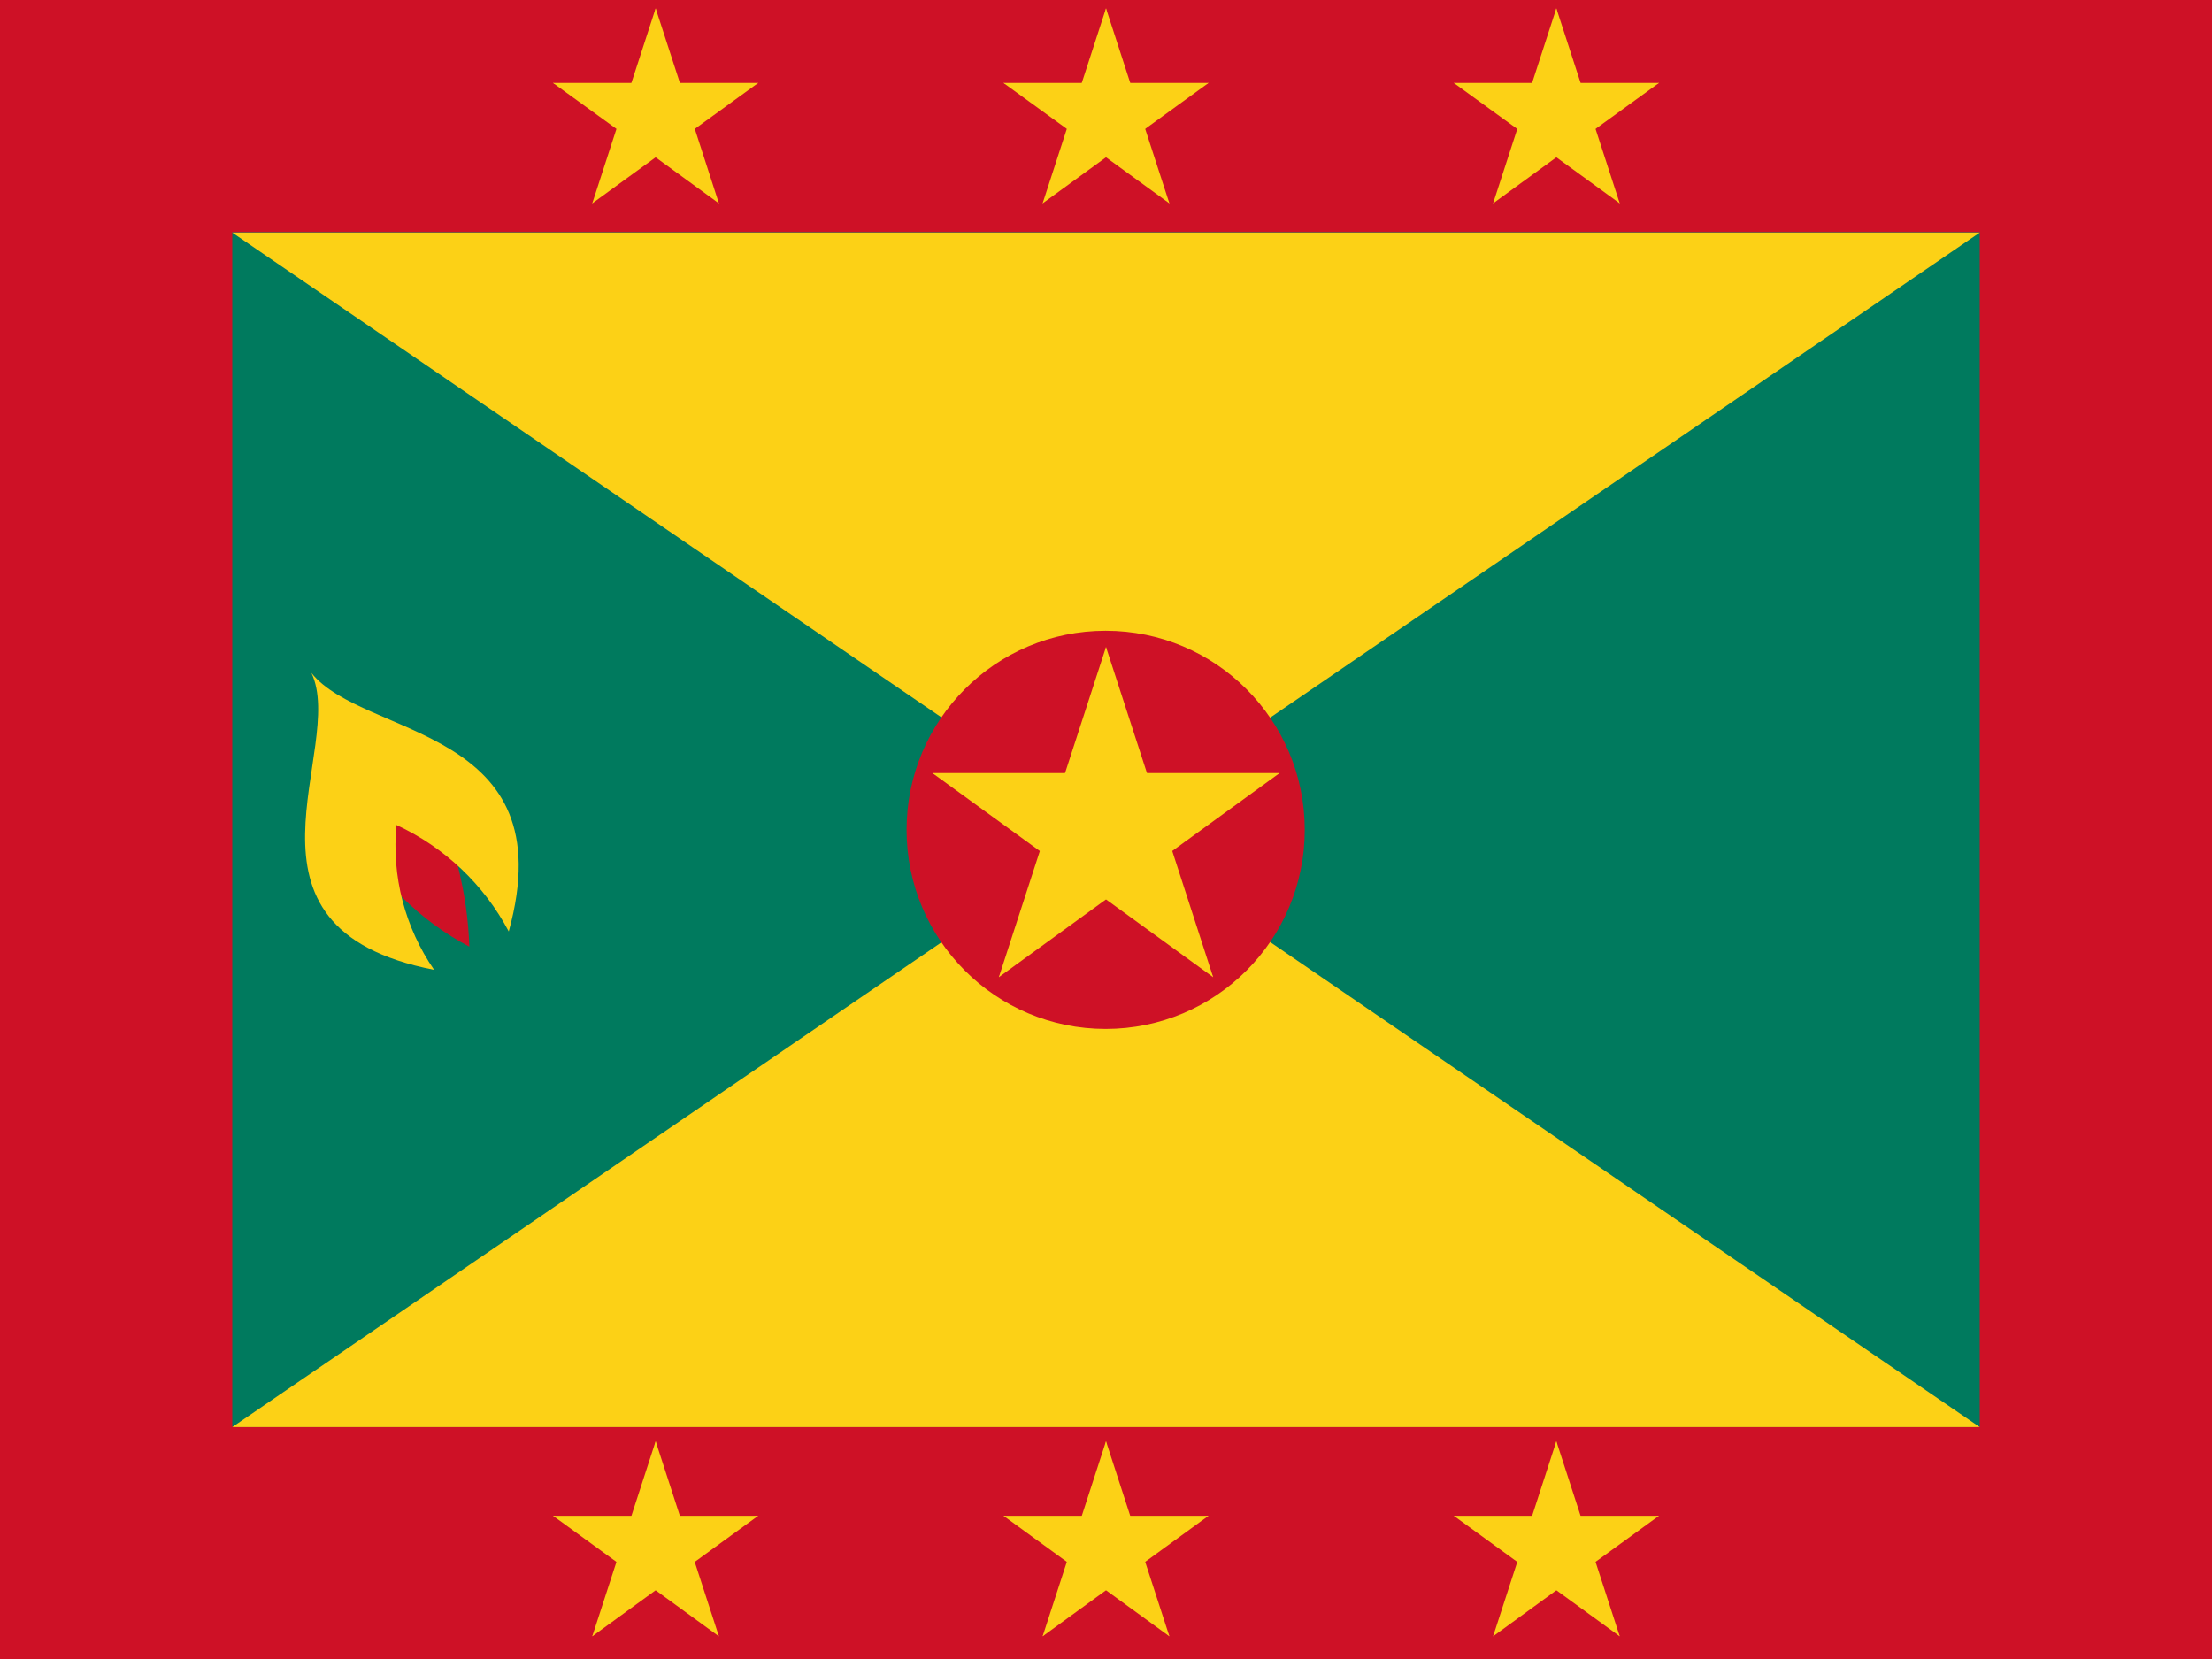
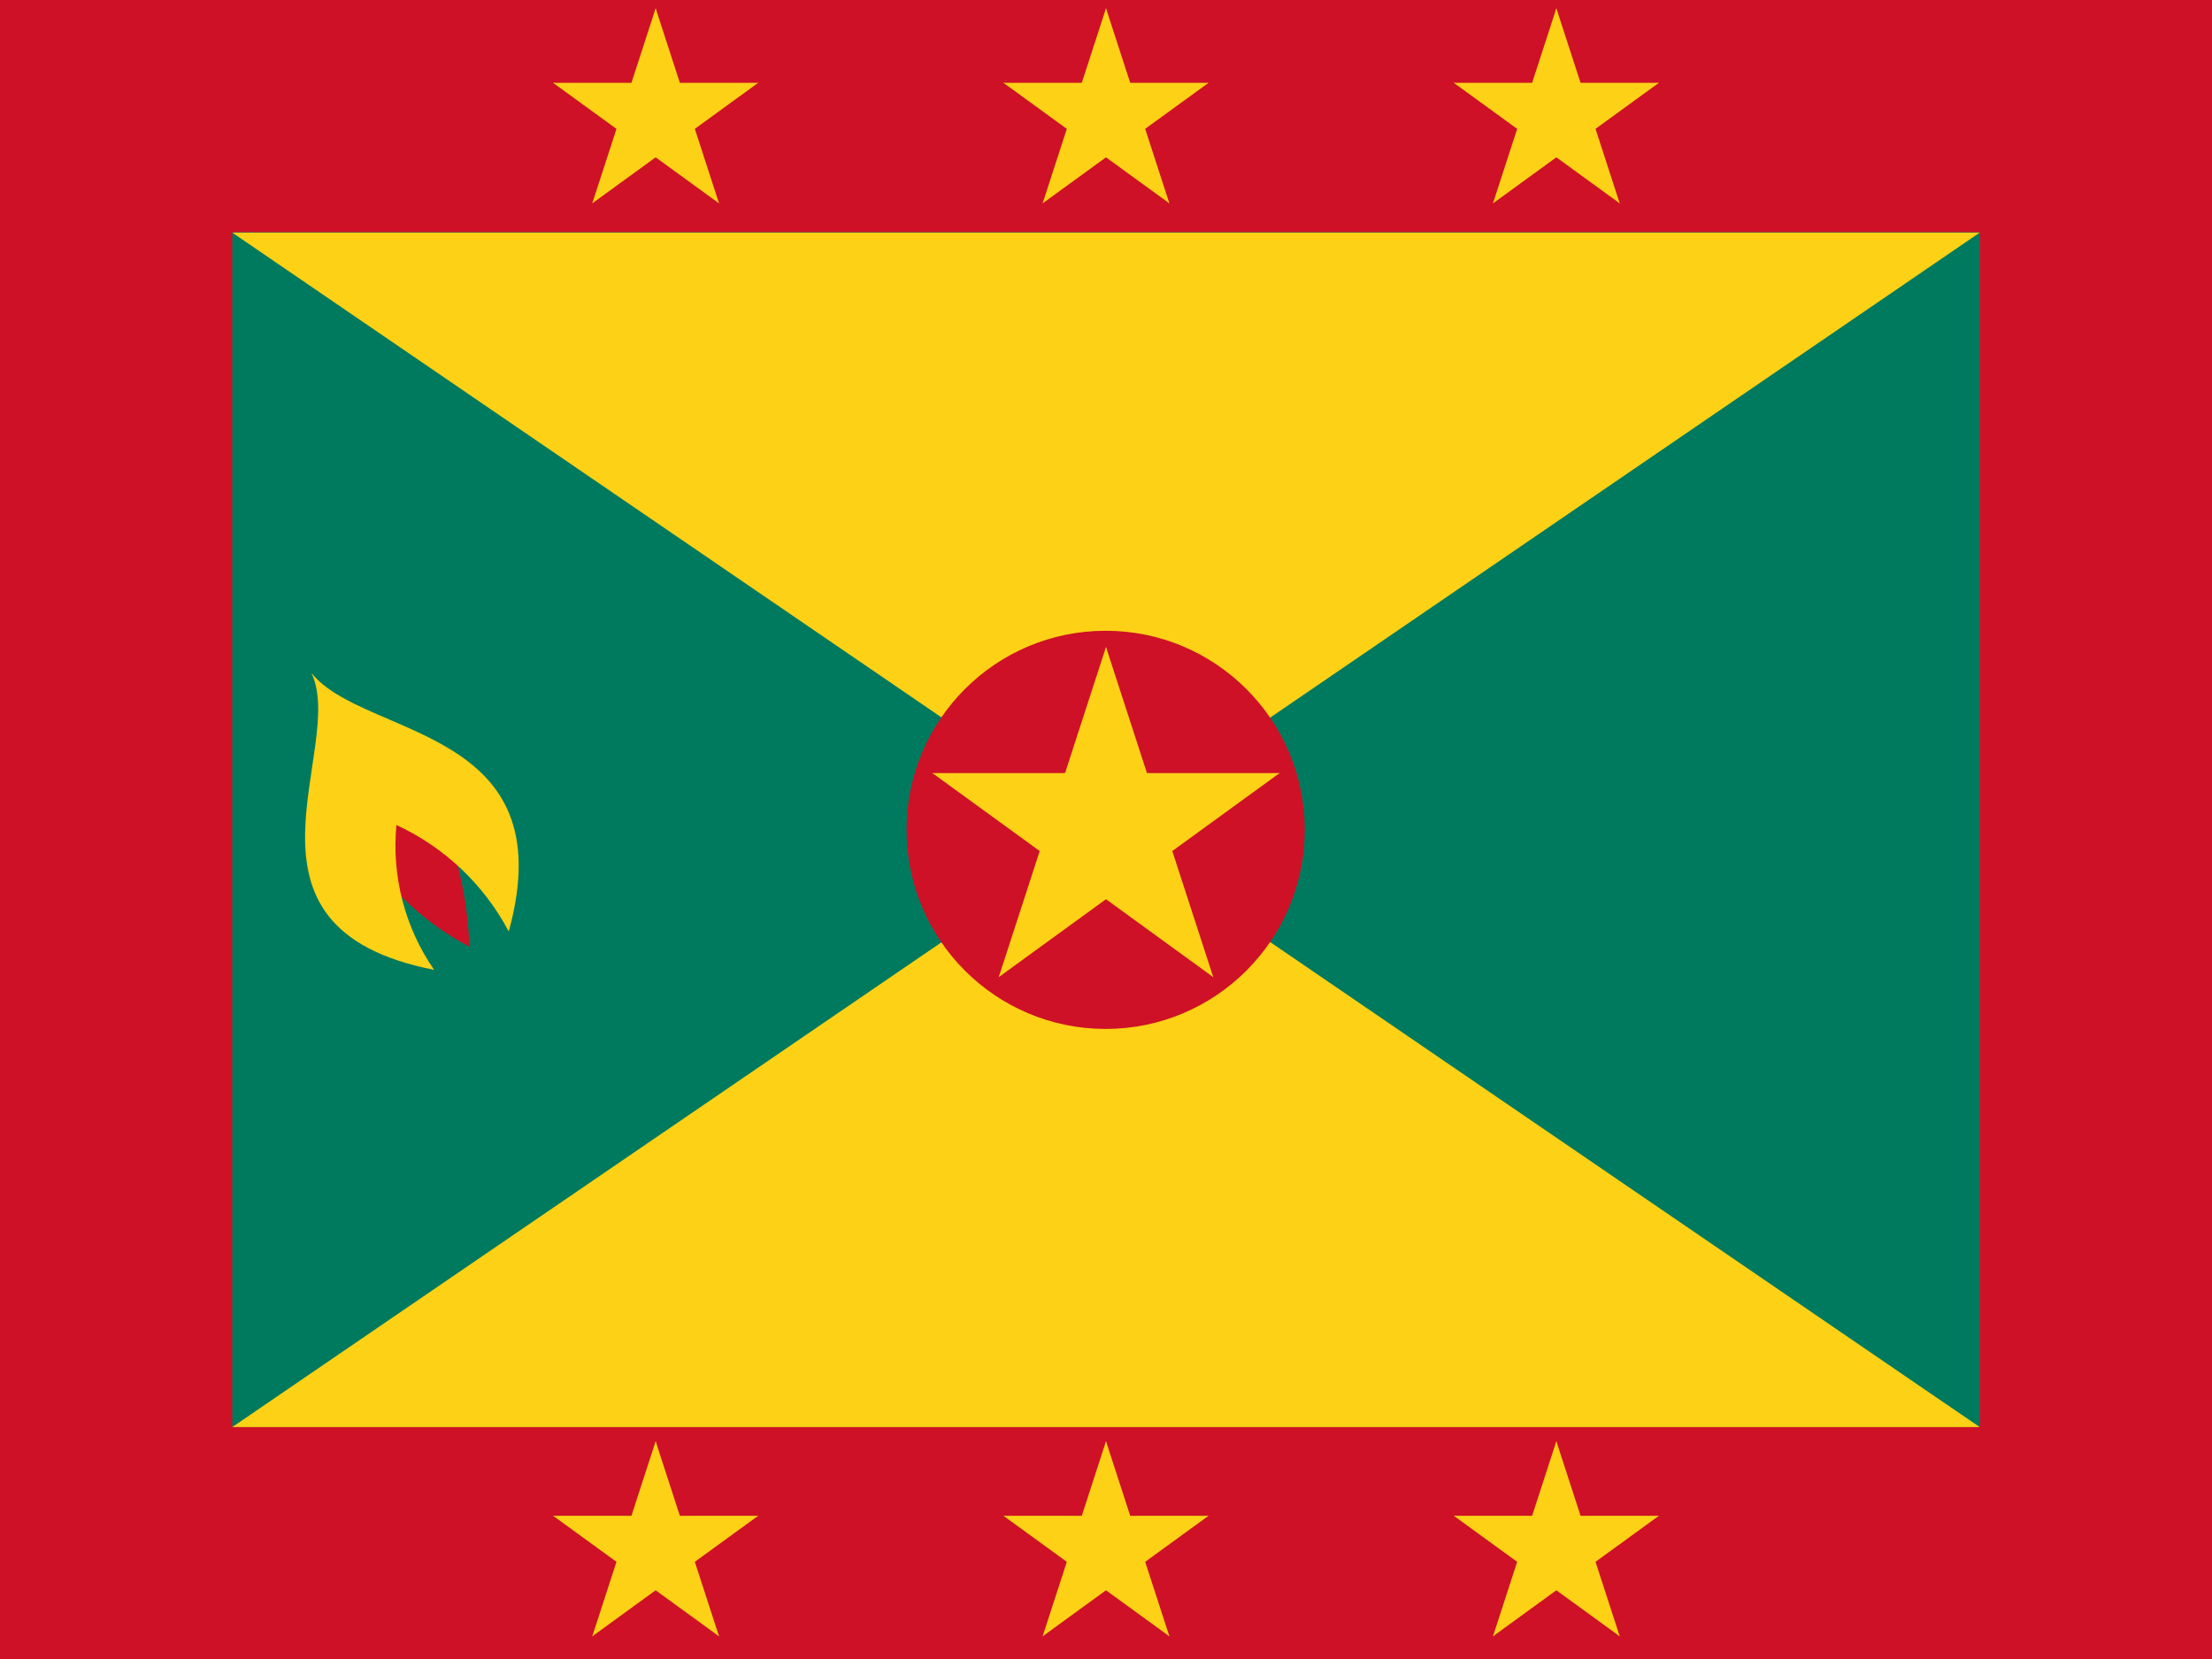
- <svg xmlns="http://www.w3.org/2000/svg" id="flag-icons-gd" viewBox="0 0 640 480">
-   <path d="M0,0H640V480H0Z" fill="#ce1126" />
-   <path d="M67.2,67.2H572.8V412.8H67.2Z" fill="#007a5e" />
-   <path d="M67.2,67.3H572.8L67.2,412.9H572.8Z" fill="#fcd116" />
+ <svg xmlns="http://www.w3.org/2000/svg" xmlns:xlink="http://www.w3.org/1999/xlink" id="flag-icons-gd" viewBox="0 0 640 480">
+   <defs>
+     <g id="c">
+       <g id="b">
+         <path id="a" fill="#fcd116" d="M0-1v1h.5" transform="rotate(18 0 -1)" />
+         <use xlink:href="#a" transform="scale(-1 1)" />
+       </g>
+       <use xlink:href="#b" transform="rotate(72)" />
+       <use xlink:href="#b" transform="rotate(144)" />
+       <use xlink:href="#b" transform="rotate(216)" />
+       <use xlink:href="#b" transform="rotate(288)" />
+     </g>
+   </defs>
+   <path fill="#ce1126" d="M0 0h640v480H0z" />
+   <path fill="#007a5e" d="M67.2 67.2h505.6v345.6H67.2z" />
+   <path fill="#fcd116" d="M67.2 67.3h505.6L67.2 412.9h505.6z" />
  <circle cx="319.9" cy="240.1" r="57.6" fill="#ce1126" />
-   <g id="c">
-     <g id="b">
-       <path id="a" d="M320,187.2l-16.32,50.22,25.11,8.15" fill="#fcd116" />
-       <path d="M320,187.2l16.32,50.22-25.11,8.15" fill="#fcd116" />
-     </g>
-     <path d="M370.22,223.68h-52.8v26.4" fill="#fcd116" />
-     <path d="M370.22,223.68l-42.72,31L312,233.36" fill="#fcd116" />
-     <path d="M351,282.72,334.72,232.5l-25.11,8.16" fill="#fcd116" />
-     <path d="M351,282.72l-42.72-31,15.52-21.36" fill="#fcd116" />
-     <path d="M289,282.72l42.72-31-15.52-21.36" fill="#fcd116" />
-     <path d="M289,282.72l16.32-50.22,25.11,8.16" fill="#fcd116" />
-     <path d="M269.78,223.68l42.72,31L328,233.36" fill="#fcd116" />
-     <path d="M269.78,223.68h52.8v26.4" fill="#fcd116" />
-   </g>
-   <g id="d">
-     <path d="M189.7,2.4l-9.64,29.67,14.84,4.82" fill="#fcd116" />
-     <path d="M189.7,2.4l9.64,29.67L184.5,36.89" fill="#fcd116" />
-     <path d="M219.37,24h-31.2v15.6" fill="#fcd116" />
-     <path d="M219.37,24,194.13,42.3,185,29.68" fill="#fcd116" />
-     <path d="M208,58.84,198.4,29.17,183.56,34" fill="#fcd116" />
-     <path d="M208,58.84,182.8,40.5,192,27.88" fill="#fcd116" />
-     <path d="M171.36,58.84,196.6,40.5l-9.17-12.62" fill="#fcd116" />
-     <path d="M171.36,58.84,181,29.17,195.84,34" fill="#fcd116" />
-     <path d="M160,24,185.27,42.3l9.17-12.62" fill="#fcd116" />
-     <path d="M160,24h31.2v15.6" fill="#fcd116" />
-   </g>
-   <path d="M320,2.4l-9.64,29.67,14.84,4.82" fill="#fcd116" />
-   <path d="M320,2.4l9.64,29.67L314.8,36.89" fill="#fcd116" />
-   <path d="M349.67,24h-31.2v15.6" fill="#fcd116" />
-   <path d="M349.67,24,324.43,42.3l-9.17-12.62" fill="#fcd116" />
-   <path d="M338.34,58.84,328.7,29.17,313.86,34" fill="#fcd116" />
-   <path d="M338.34,58.84,313.1,40.5l9.17-12.62" fill="#fcd116" />
-   <path d="M301.66,58.84,326.9,40.5l-9.17-12.62" fill="#fcd116" />
-   <path d="M301.66,58.84l9.64-29.67L326.14,34" fill="#fcd116" />
-   <path d="M290.33,24,315.57,42.3l9.17-12.62" fill="#fcd116" />
-   <path d="M290.33,24h31.2v15.6" fill="#fcd116" />
-   <path d="M450.3,2.4l-9.64,29.67,14.84,4.82" fill="#fcd116" />
-   <path d="M450.3,2.4l9.64,29.67L445.1,36.89" fill="#fcd116" />
-   <path d="M480,24h-31.2v15.6" fill="#fcd116" />
-   <path d="M480,24,454.73,42.3l-9.17-12.62" fill="#fcd116" />
-   <path d="M468.64,58.84,459,29.17,444.16,34" fill="#fcd116" />
-   <path d="M468.64,58.84,443.4,40.5l9.17-12.62" fill="#fcd116" />
-   <path d="M432,58.84,457.2,40.5,448,27.88" fill="#fcd116" />
-   <path d="M432,58.84l9.64-29.67L456.44,34" fill="#fcd116" />
-   <path d="M420.63,24,445.87,42.3,455,29.68" fill="#fcd116" />
-   <path d="M420.63,24h31.2v15.6" fill="#fcd116" />
-   <path d="M102.3,240.7a80.43,80.43,0,0,0,33.5,33.2,111,111,0,0,0-11.3-45Z" fill="#ce1126" />
-   <path d="M90.1,194.7c10.4,21.7-27.1,73.7,35.5,85.9a63.24,63.24,0,0,1-10.9-41.9,70,70,0,0,1,32.5,30.8C163.6,210,105.2,213.7,90.1,194.7Z" fill="#fcd116" />
-   <path d="M189.7,417l-9.64,29.67,14.84,4.82" fill="#fcd116" />
-   <path d="M189.7,417l9.64,29.67-14.84,4.82" fill="#fcd116" />
-   <path d="M219.37,438.56h-31.2v15.6" fill="#fcd116" />
-   <path d="M219.37,438.56,194.13,456.9,185,444.28" fill="#fcd116" />
-   <path d="M208,473.44l-9.64-29.67-14.84,4.82" fill="#fcd116" />
-   <path d="M208,473.44,182.8,455.1,192,442.48" fill="#fcd116" />
-   <path d="M171.36,473.44,196.6,455.1l-9.17-12.62" fill="#fcd116" />
-   <path d="M171.36,473.44,181,443.77l14.84,4.82" fill="#fcd116" />
-   <path d="M160,438.56l25.24,18.34,9.17-12.62" fill="#fcd116" />
-   <path d="M160,438.56h31.2v15.6" fill="#fcd116" />
-   <path d="M320,417l-9.64,29.67,14.84,4.82" fill="#fcd116" />
-   <path d="M320,417l9.64,29.67-14.84,4.82" fill="#fcd116" />
-   <path d="M349.67,438.56h-31.2v15.6" fill="#fcd116" />
-   <path d="M349.67,438.56,324.43,456.9l-9.17-12.62" fill="#fcd116" />
-   <path d="M338.34,473.44l-9.64-29.67-14.84,4.82" fill="#fcd116" />
-   <path d="M338.34,473.44,313.1,455.1l9.17-12.62" fill="#fcd116" />
-   <path d="M301.66,473.44,326.9,455.1l-9.17-12.62" fill="#fcd116" />
-   <path d="M301.66,473.44l9.64-29.67,14.84,4.82" fill="#fcd116" />
-   <path d="M290.33,438.56l25.24,18.34,9.17-12.62" fill="#fcd116" />
-   <path d="M290.33,438.56h31.2v15.6" fill="#fcd116" />
-   <path d="M450.3,417l-9.64,29.67,14.84,4.82" fill="#fcd116" />
-   <path d="M450.3,417l9.64,29.67-14.84,4.82" fill="#fcd116" />
-   <path d="M480,438.56h-31.2v15.6" fill="#fcd116" />
-   <path d="M480,438.56,454.73,456.9l-9.17-12.62" fill="#fcd116" />
-   <path d="M468.64,473.44,459,443.77l-14.84,4.82" fill="#fcd116" />
-   <path d="M468.64,473.44,443.4,455.1l9.17-12.62" fill="#fcd116" />
-   <path d="M432,473.44,457.2,455.1,448,442.48" fill="#fcd116" />
-   <path d="M432,473.44l9.64-29.67,14.84,4.82" fill="#fcd116" />
-   <path d="M420.63,438.56l25.24,18.34L455,444.28" fill="#fcd116" />
-   <path d="M420.63,438.56h31.2v15.6" fill="#fcd116" />
+   <use xlink:href="#c" width="100%" height="100%" transform="matrix(52.8 0 0 52.8 320 240)" />
+   <use xlink:href="#d" width="100%" height="100%" x="-100" transform="translate(-30.3)" />
+   <use xlink:href="#c" id="d" width="100%" height="100%" transform="matrix(31.2 0 0 31.2 320 33.6)" />
+   <use xlink:href="#d" width="100%" height="100%" x="100" transform="translate(30.3)" />
+   <path fill="#ce1126" d="M102.3 240.7a80.4 80.4 0 0 0 33.5 33.2 111 111 0 0 0-11.3-45l-22.2 11.8z" />
+   <path fill="#fcd116" d="M90.1 194.7c10.4 21.7-27.1 73.7 35.5 85.9a63.2 63.2 0 0 1-10.9-41.9 70 70 0 0 1 32.5 30.8c16.4-59.5-42-55.8-57.1-74.8z" />
+   <use xlink:href="#d" width="100%" height="100%" x="-100" transform="translate(-30.3 414.6)" />
+   <use xlink:href="#c" width="100%" height="100%" transform="matrix(31.2 0 0 31.2 320 448.2)" />
+   <use xlink:href="#d" width="100%" height="100%" x="100" transform="translate(30.3 414.6)" />
</svg>
